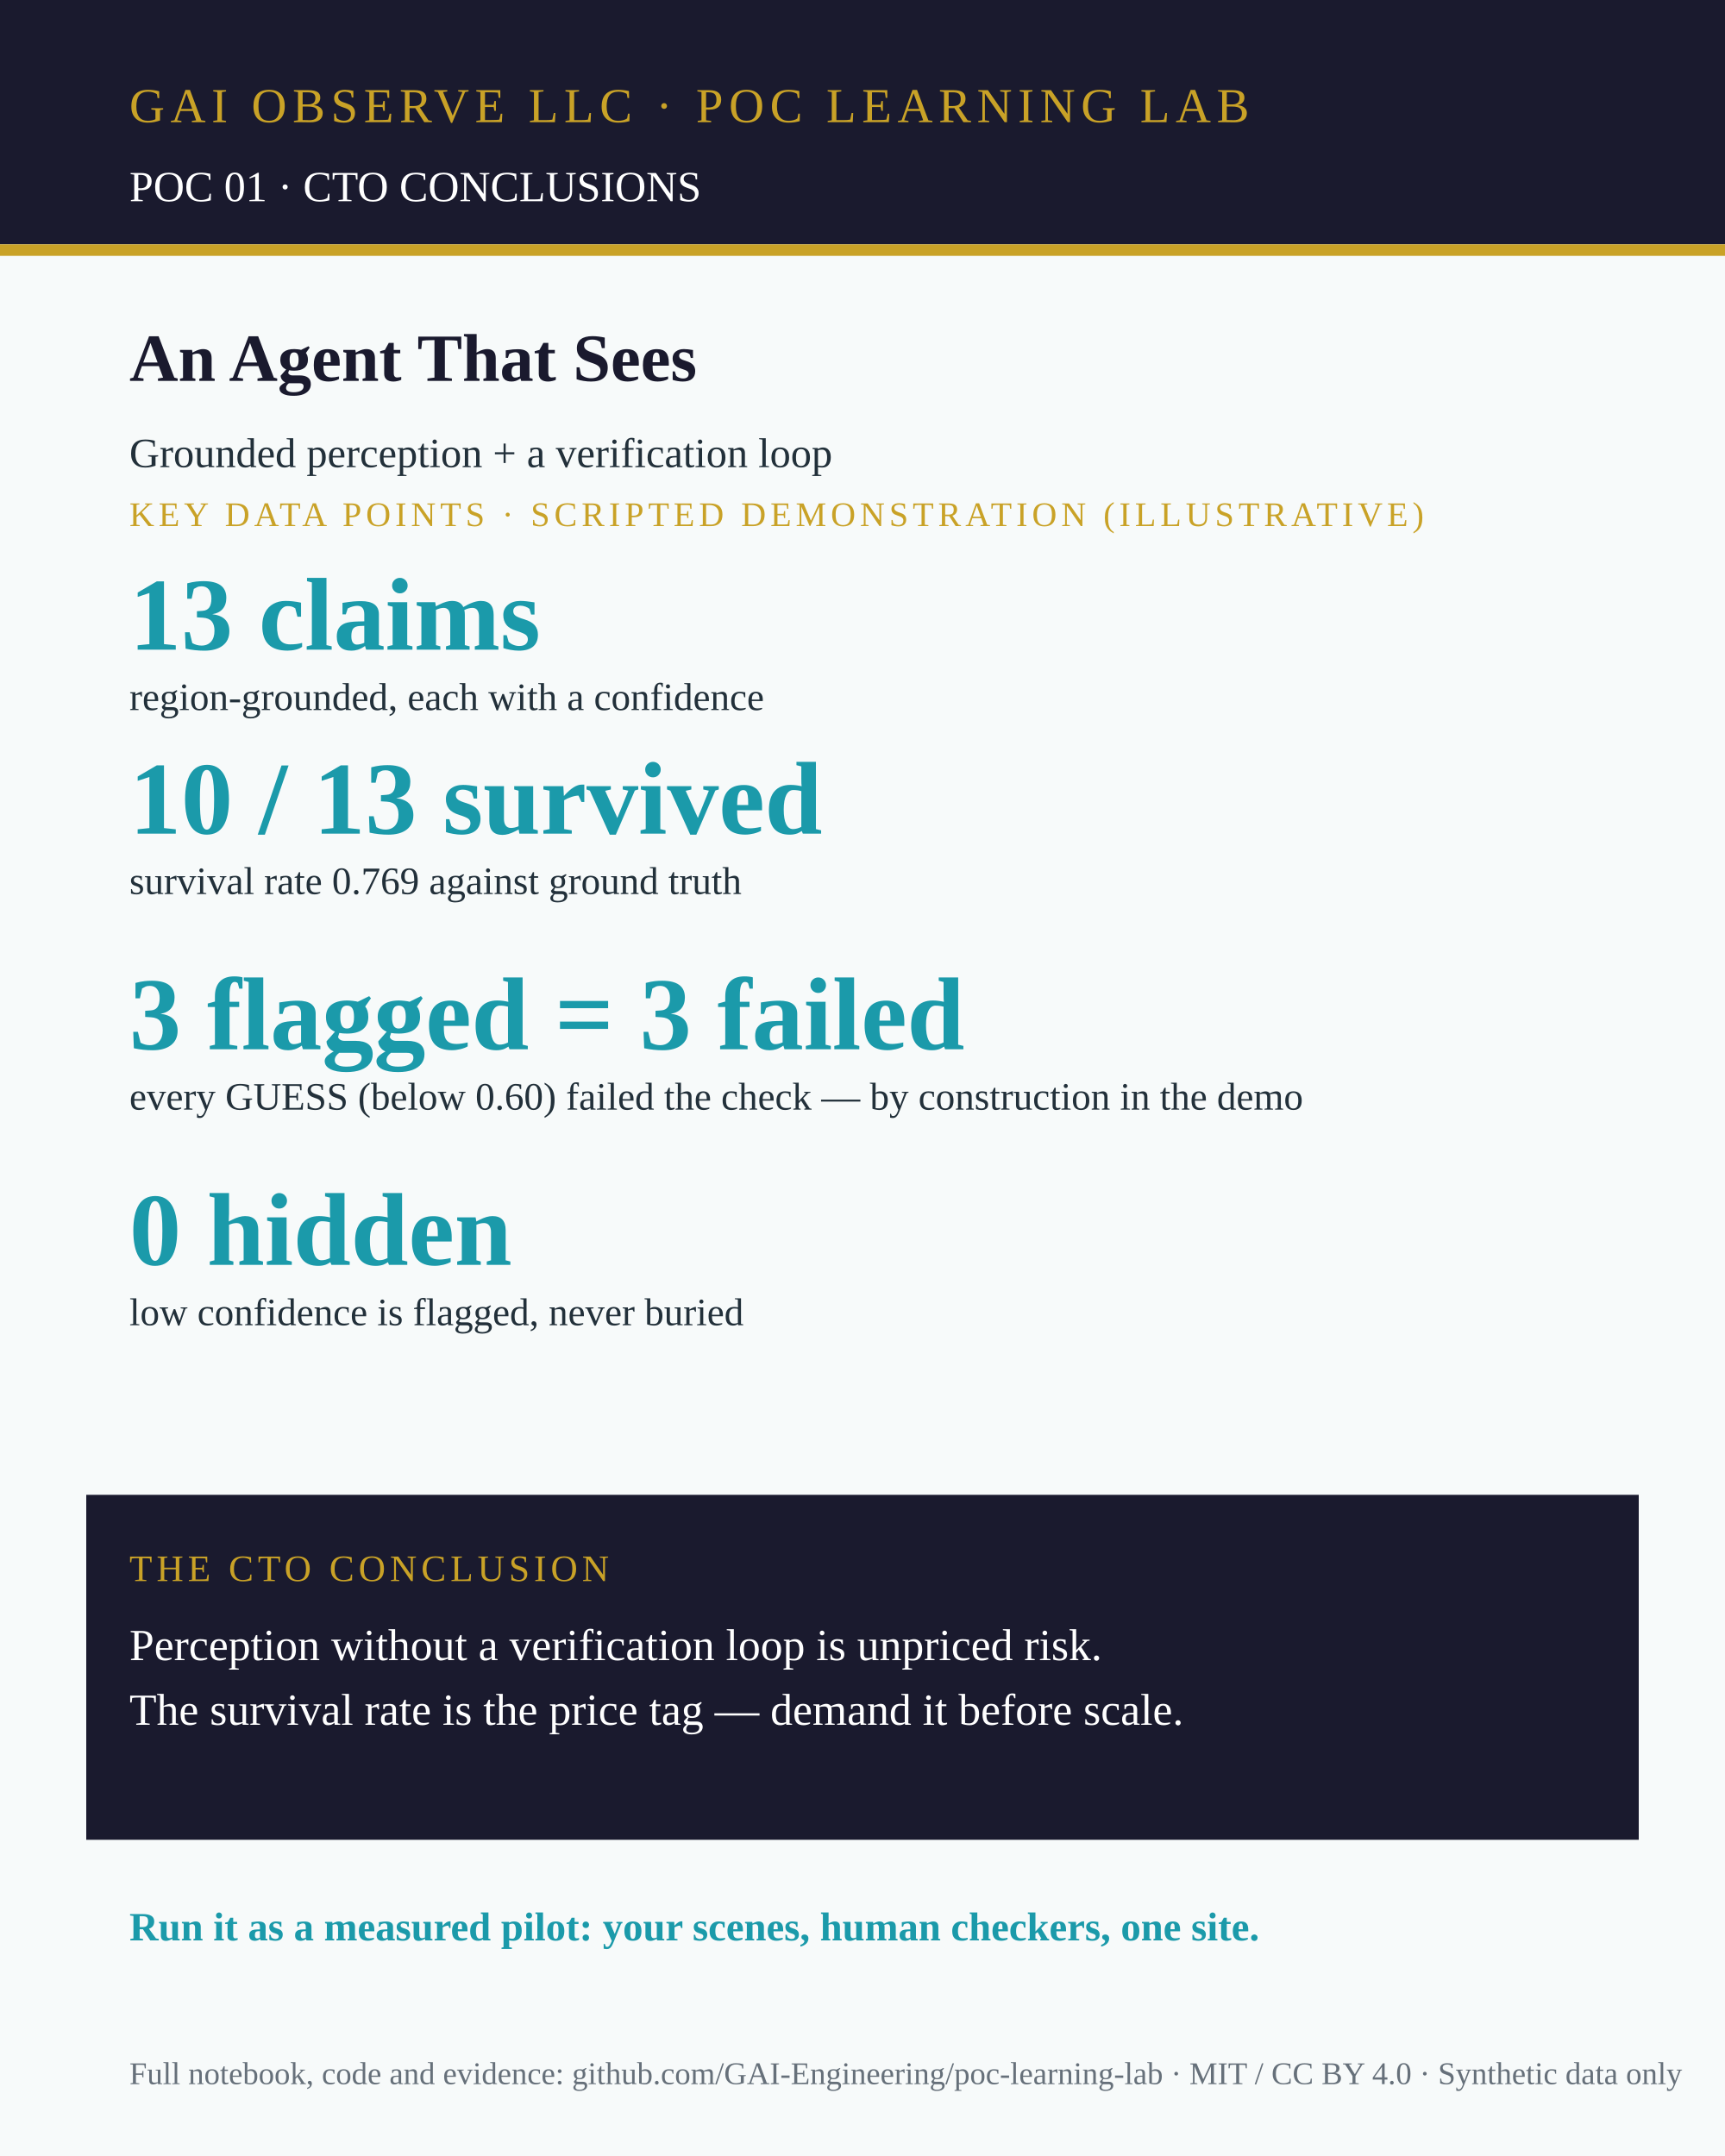
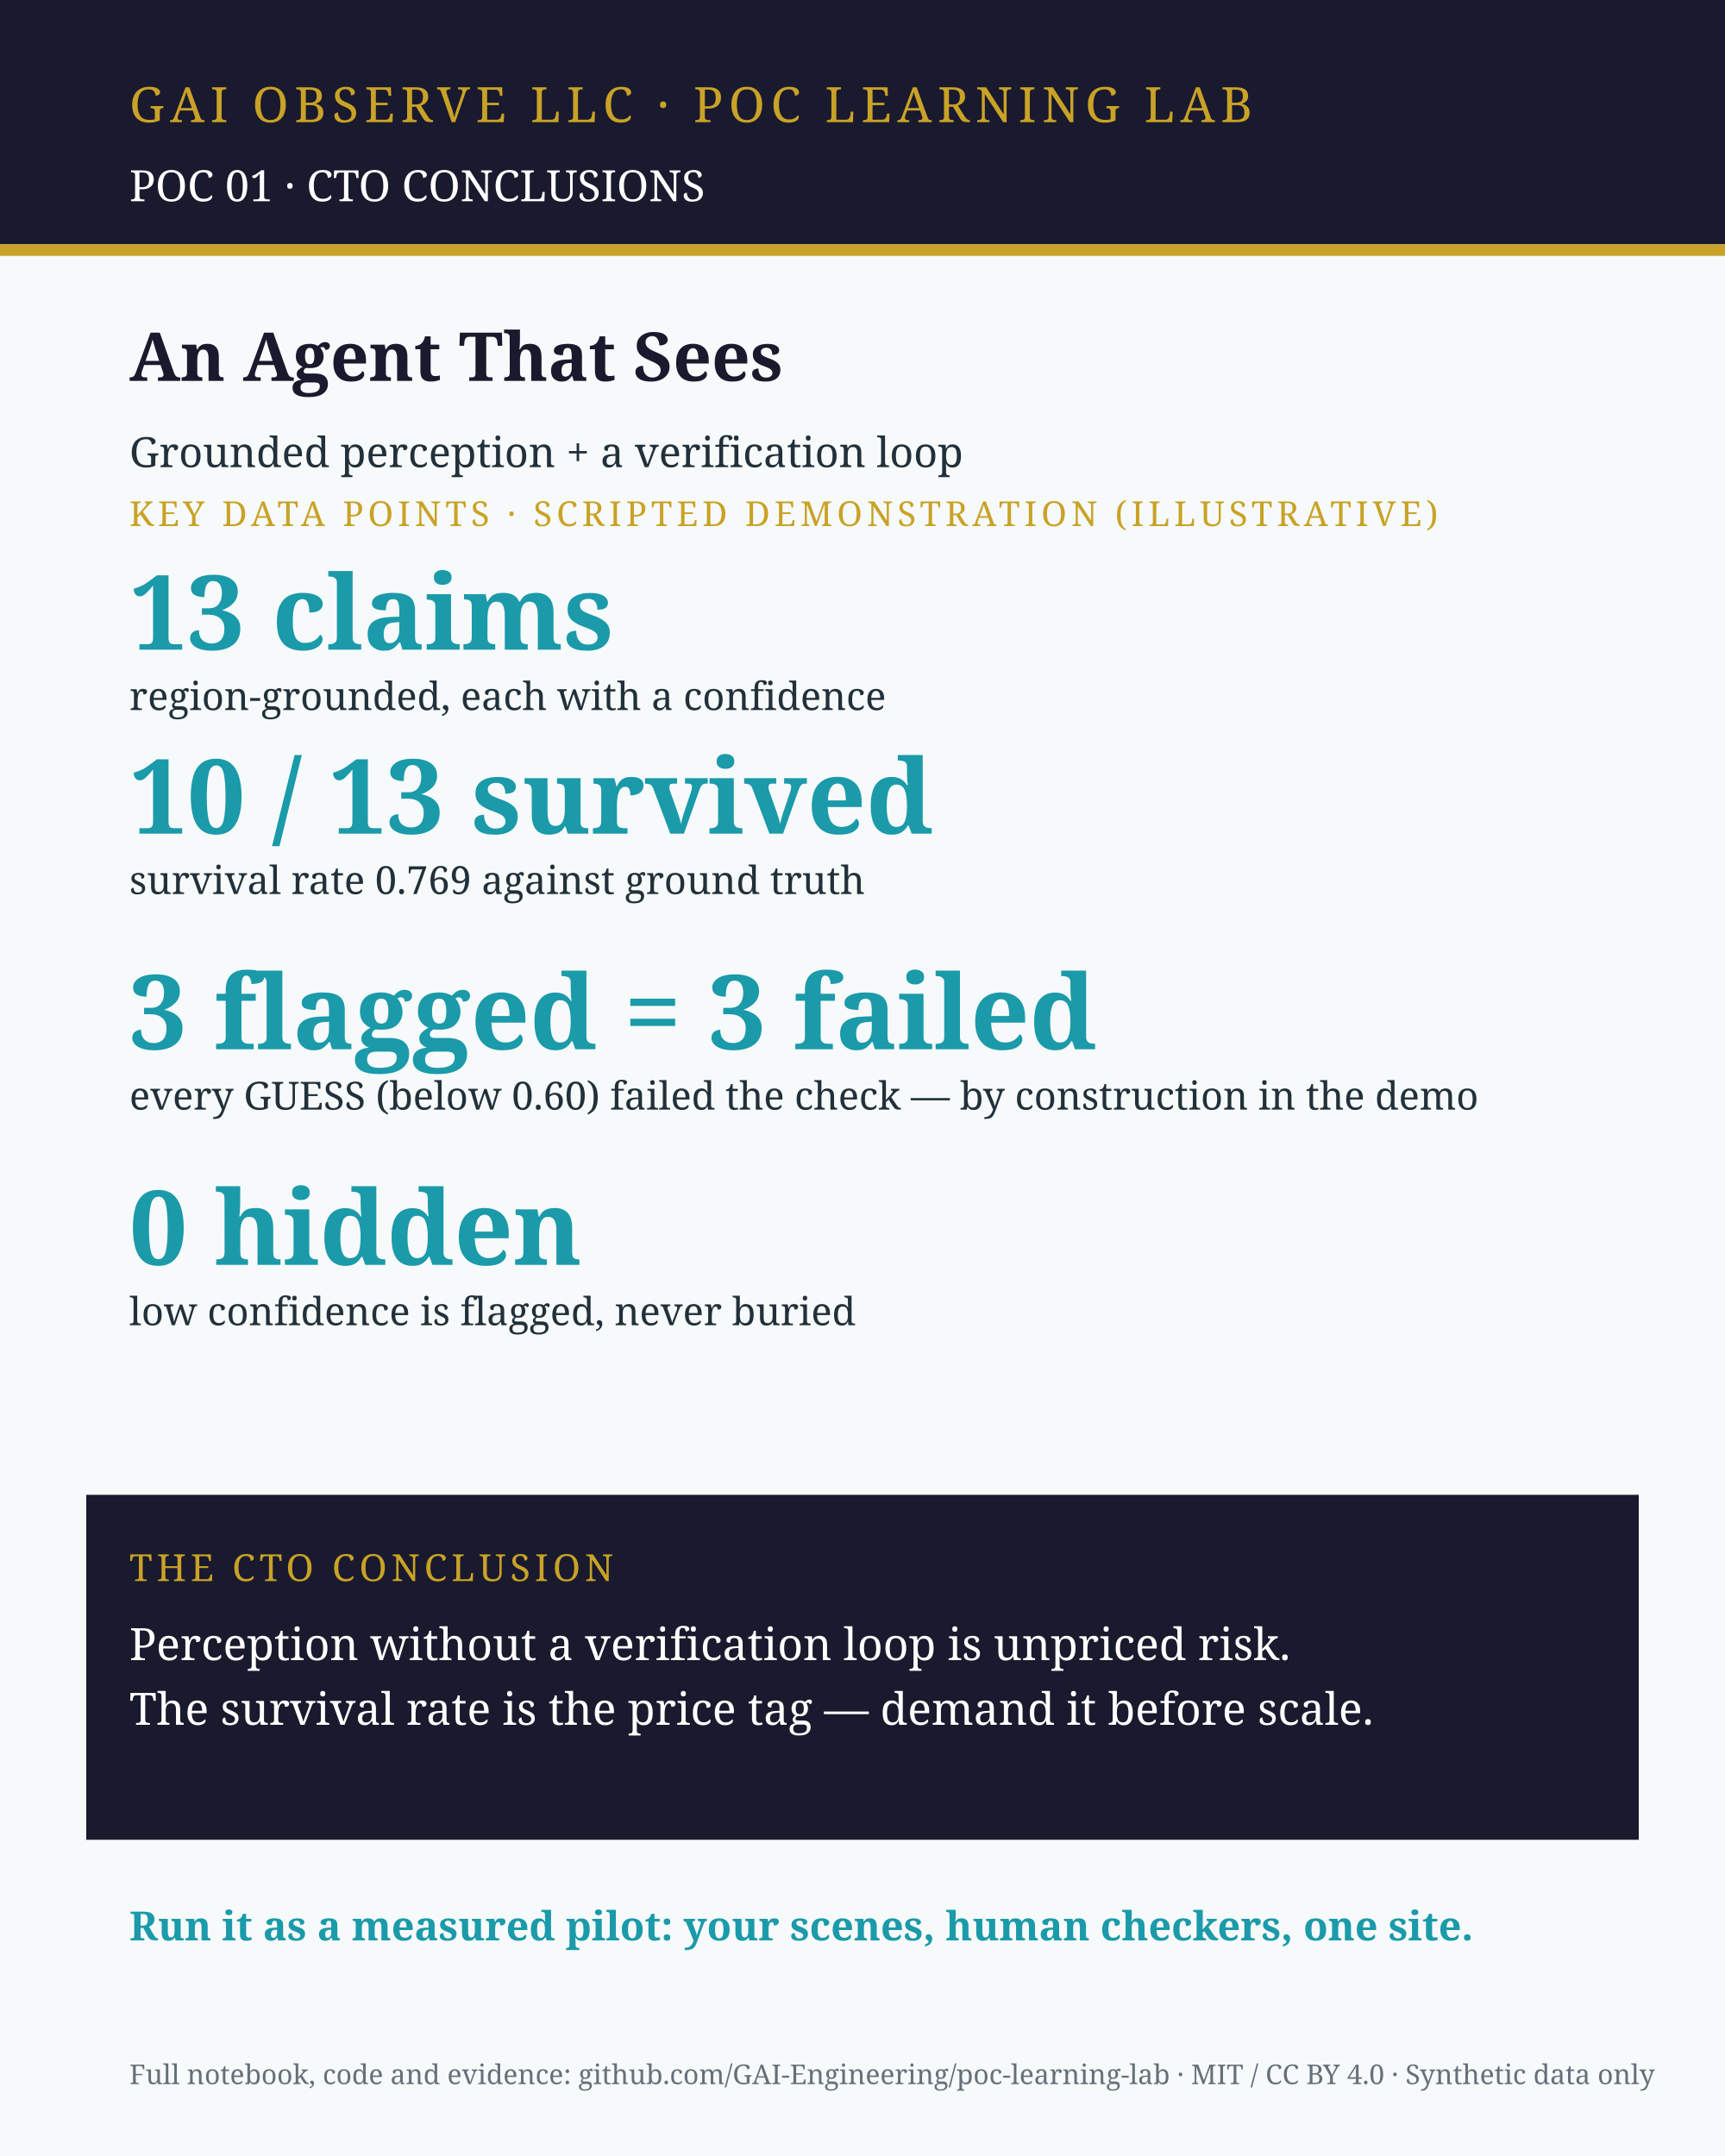
- <svg xmlns="http://www.w3.org/2000/svg" width="1200" height="1500" viewBox="0 0 1200 1500">
+ <svg xmlns="http://www.w3.org/2000/svg" width="1200" height="1500" viewBox="0 0 1200 1500" font-family="Georgia, 'Noto Serif', 'DejaVu Serif', serif">
  <rect width="1200" height="1500" fill="#F7FAFA" />
  <rect width="1200" height="170" fill="#1A1A2E" />
  <rect y="170" width="1200" height="8" fill="#C9A227" />
  <text x="90" y="85" font-size="34" letter-spacing="4" fill="#C9A227">GAI OBSERVE LLC · POC LEARNING LAB</text>
  <text x="90" y="140" font-size="30" fill="#FFFFFF">POC 01 · CTO CONCLUSIONS</text>
  <text x="90" y="265" font-size="47" font-weight="700" fill="#1A1A2E">An Agent That Sees</text>
  <text x="90" y="325" font-size="29" fill="#22303A">Grounded perception + a verification loop</text>
  <text x="90" y="366" font-size="24" letter-spacing="3" fill="#C9A227">KEY DATA POINTS · SCRIPTED DEMONSTRATION (ILLUSTRATIVE)</text>
  <text x="90" y="452" font-size="72" font-weight="700" fill="#1B9AAA">13 claims</text>
  <text x="90" y="494" font-size="27" fill="#22303A">region-grounded, each with a confidence</text>
  <text x="90" y="580" font-size="72" font-weight="700" fill="#1B9AAA">10 / 13 survived</text>
  <text x="90" y="622" font-size="27" fill="#22303A">survival rate 0.769 against ground truth</text>
  <text x="90" y="730" font-size="72" font-weight="700" fill="#1B9AAA">3 flagged = 3 failed</text>
  <text x="90" y="772" font-size="27" fill="#22303A">every GUESS (below 0.60) failed the check — by construction in the demo</text>
  <text x="90" y="880" font-size="72" font-weight="700" fill="#1B9AAA">0 hidden</text>
  <text x="90" y="922" font-size="27" fill="#22303A">low confidence is flagged, never buried</text>
  <rect x="60" y="1040" width="1080" height="240" fill="#1A1A2E" />
  <text x="90" y="1100" font-size="26" letter-spacing="3" fill="#C9A227">THE CTO CONCLUSION</text>
  <text x="90" y="1155" font-size="31" fill="#FFFFFF">Perception without a verification loop is unpriced risk.</text>
  <text x="90" y="1200" font-size="31" fill="#FFFFFF">The survival rate is the price tag — demand it before scale.</text>
  <text x="90" y="1350" font-size="28" font-weight="600" fill="#1B9AAA">Run it as a measured pilot: your scenes, human checkers, one site.</text>
-   <text x="90" y="1450" font-size="22" fill="#66707A">Full notebook, code and evidence: github.com/GAI-Engineering/poc-learning-lab · MIT / CC BY 4.0 · Synthetic data only</text>
+   <text x="90" y="1450" font-size="19" fill="#66707A">Full notebook, code and evidence: github.com/GAI-Engineering/poc-learning-lab · MIT / CC BY 4.0 · Synthetic data only</text>
</svg>
